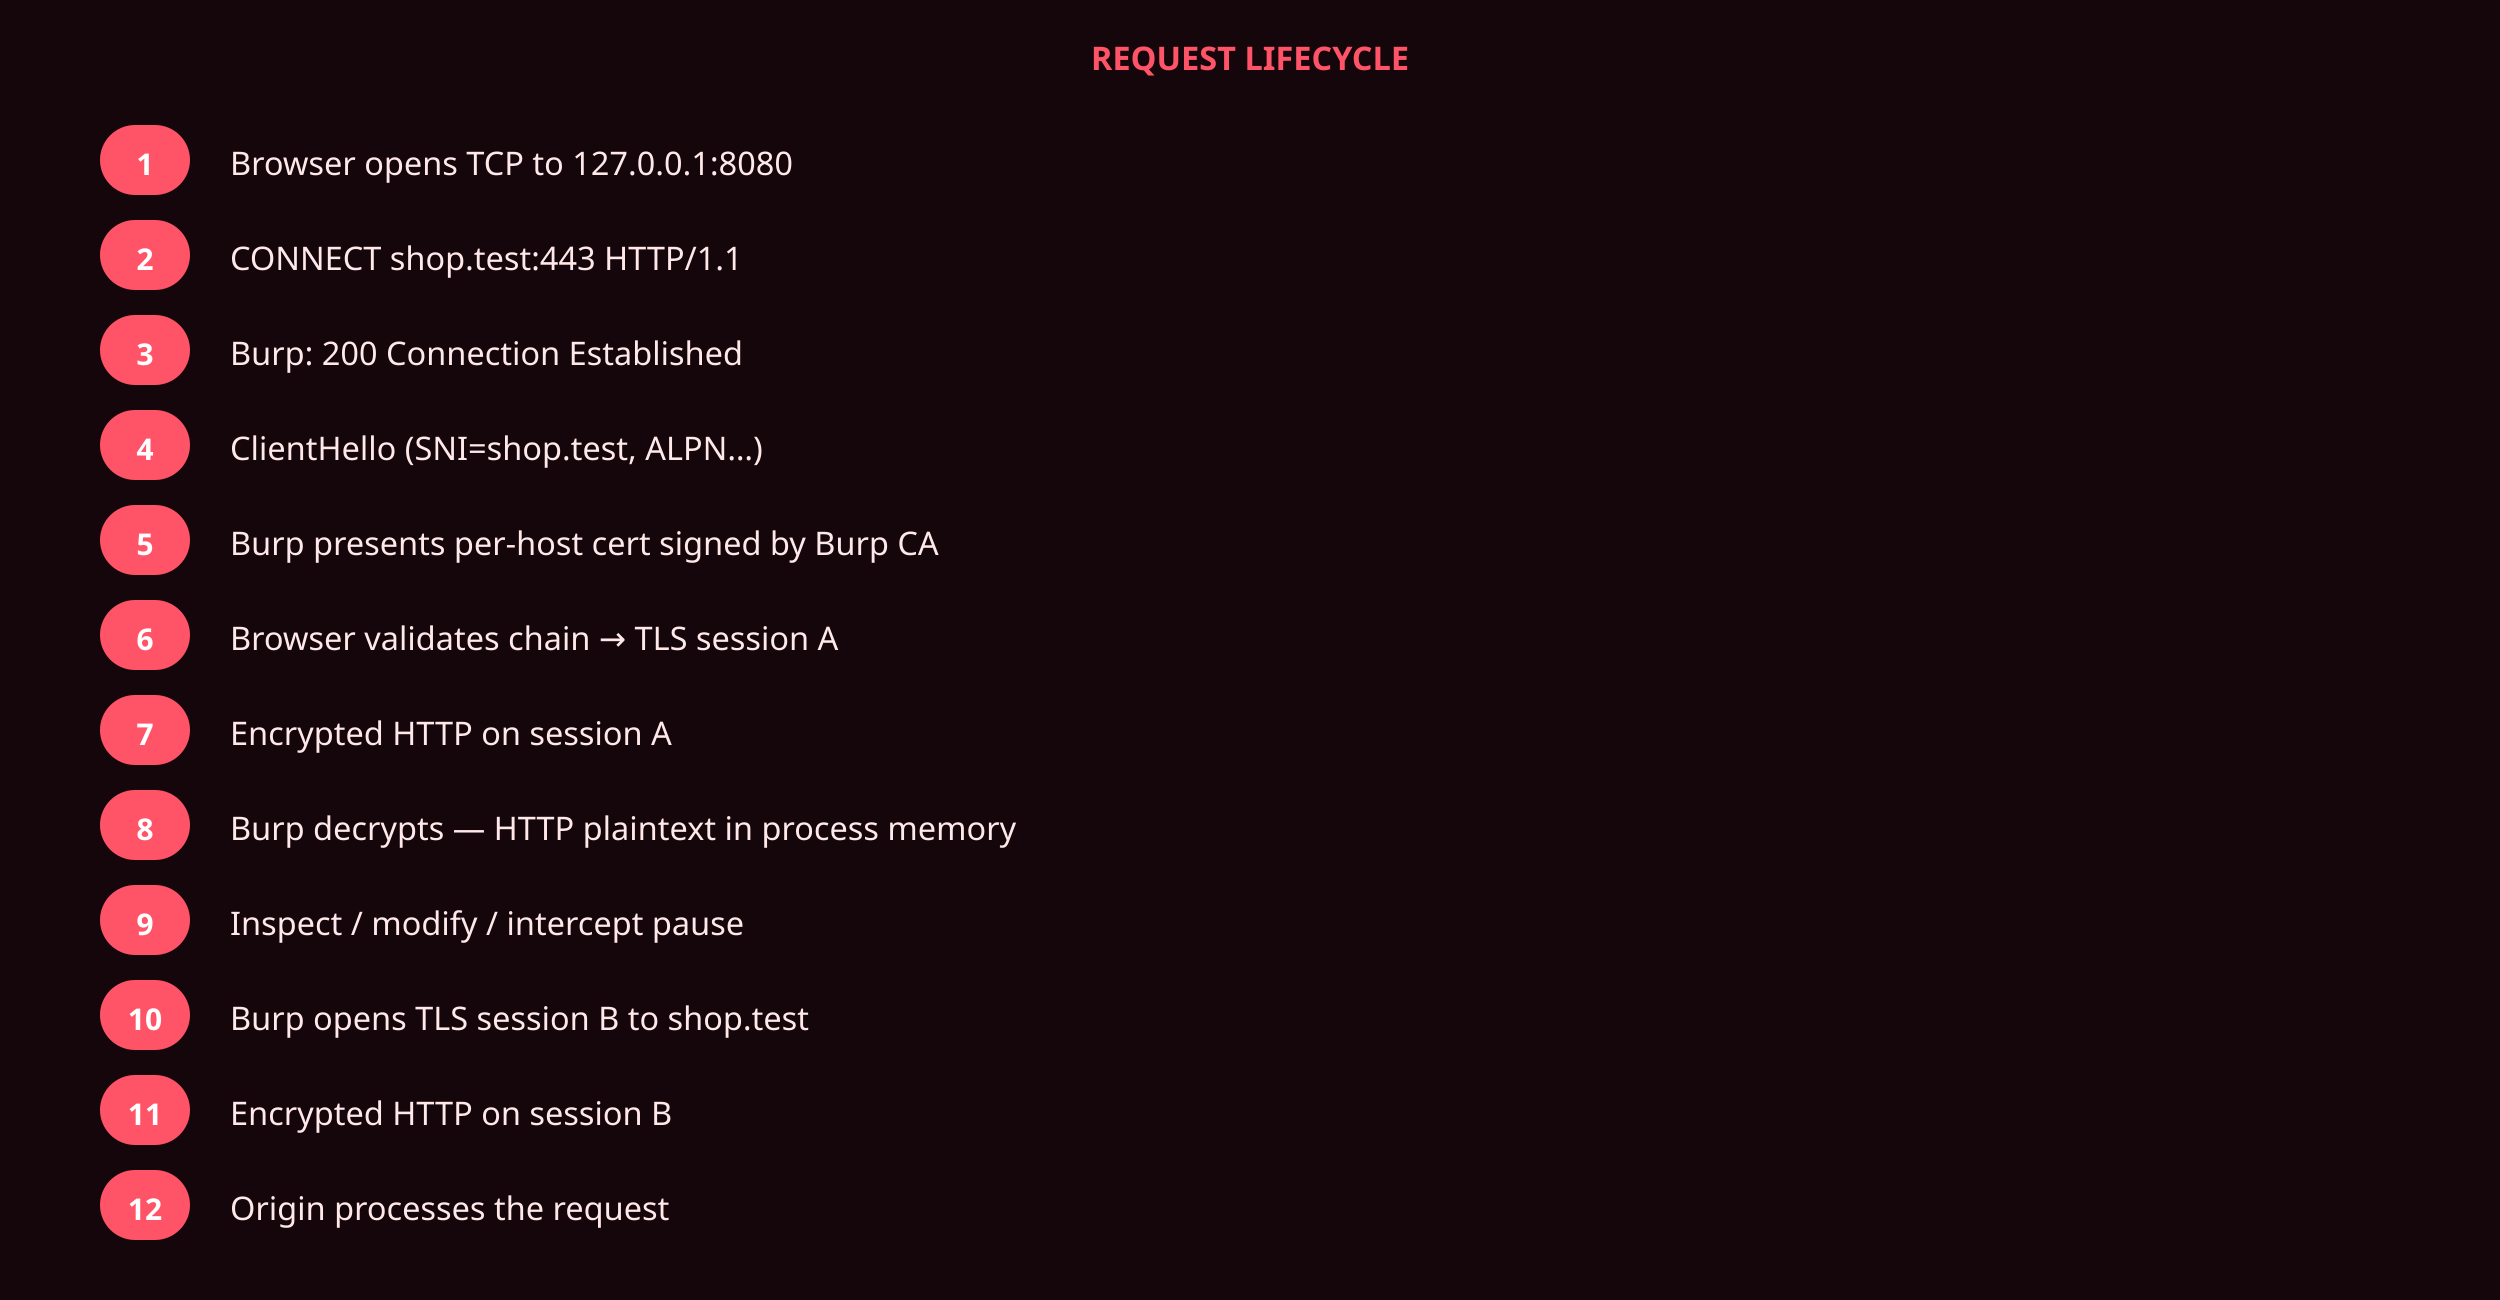
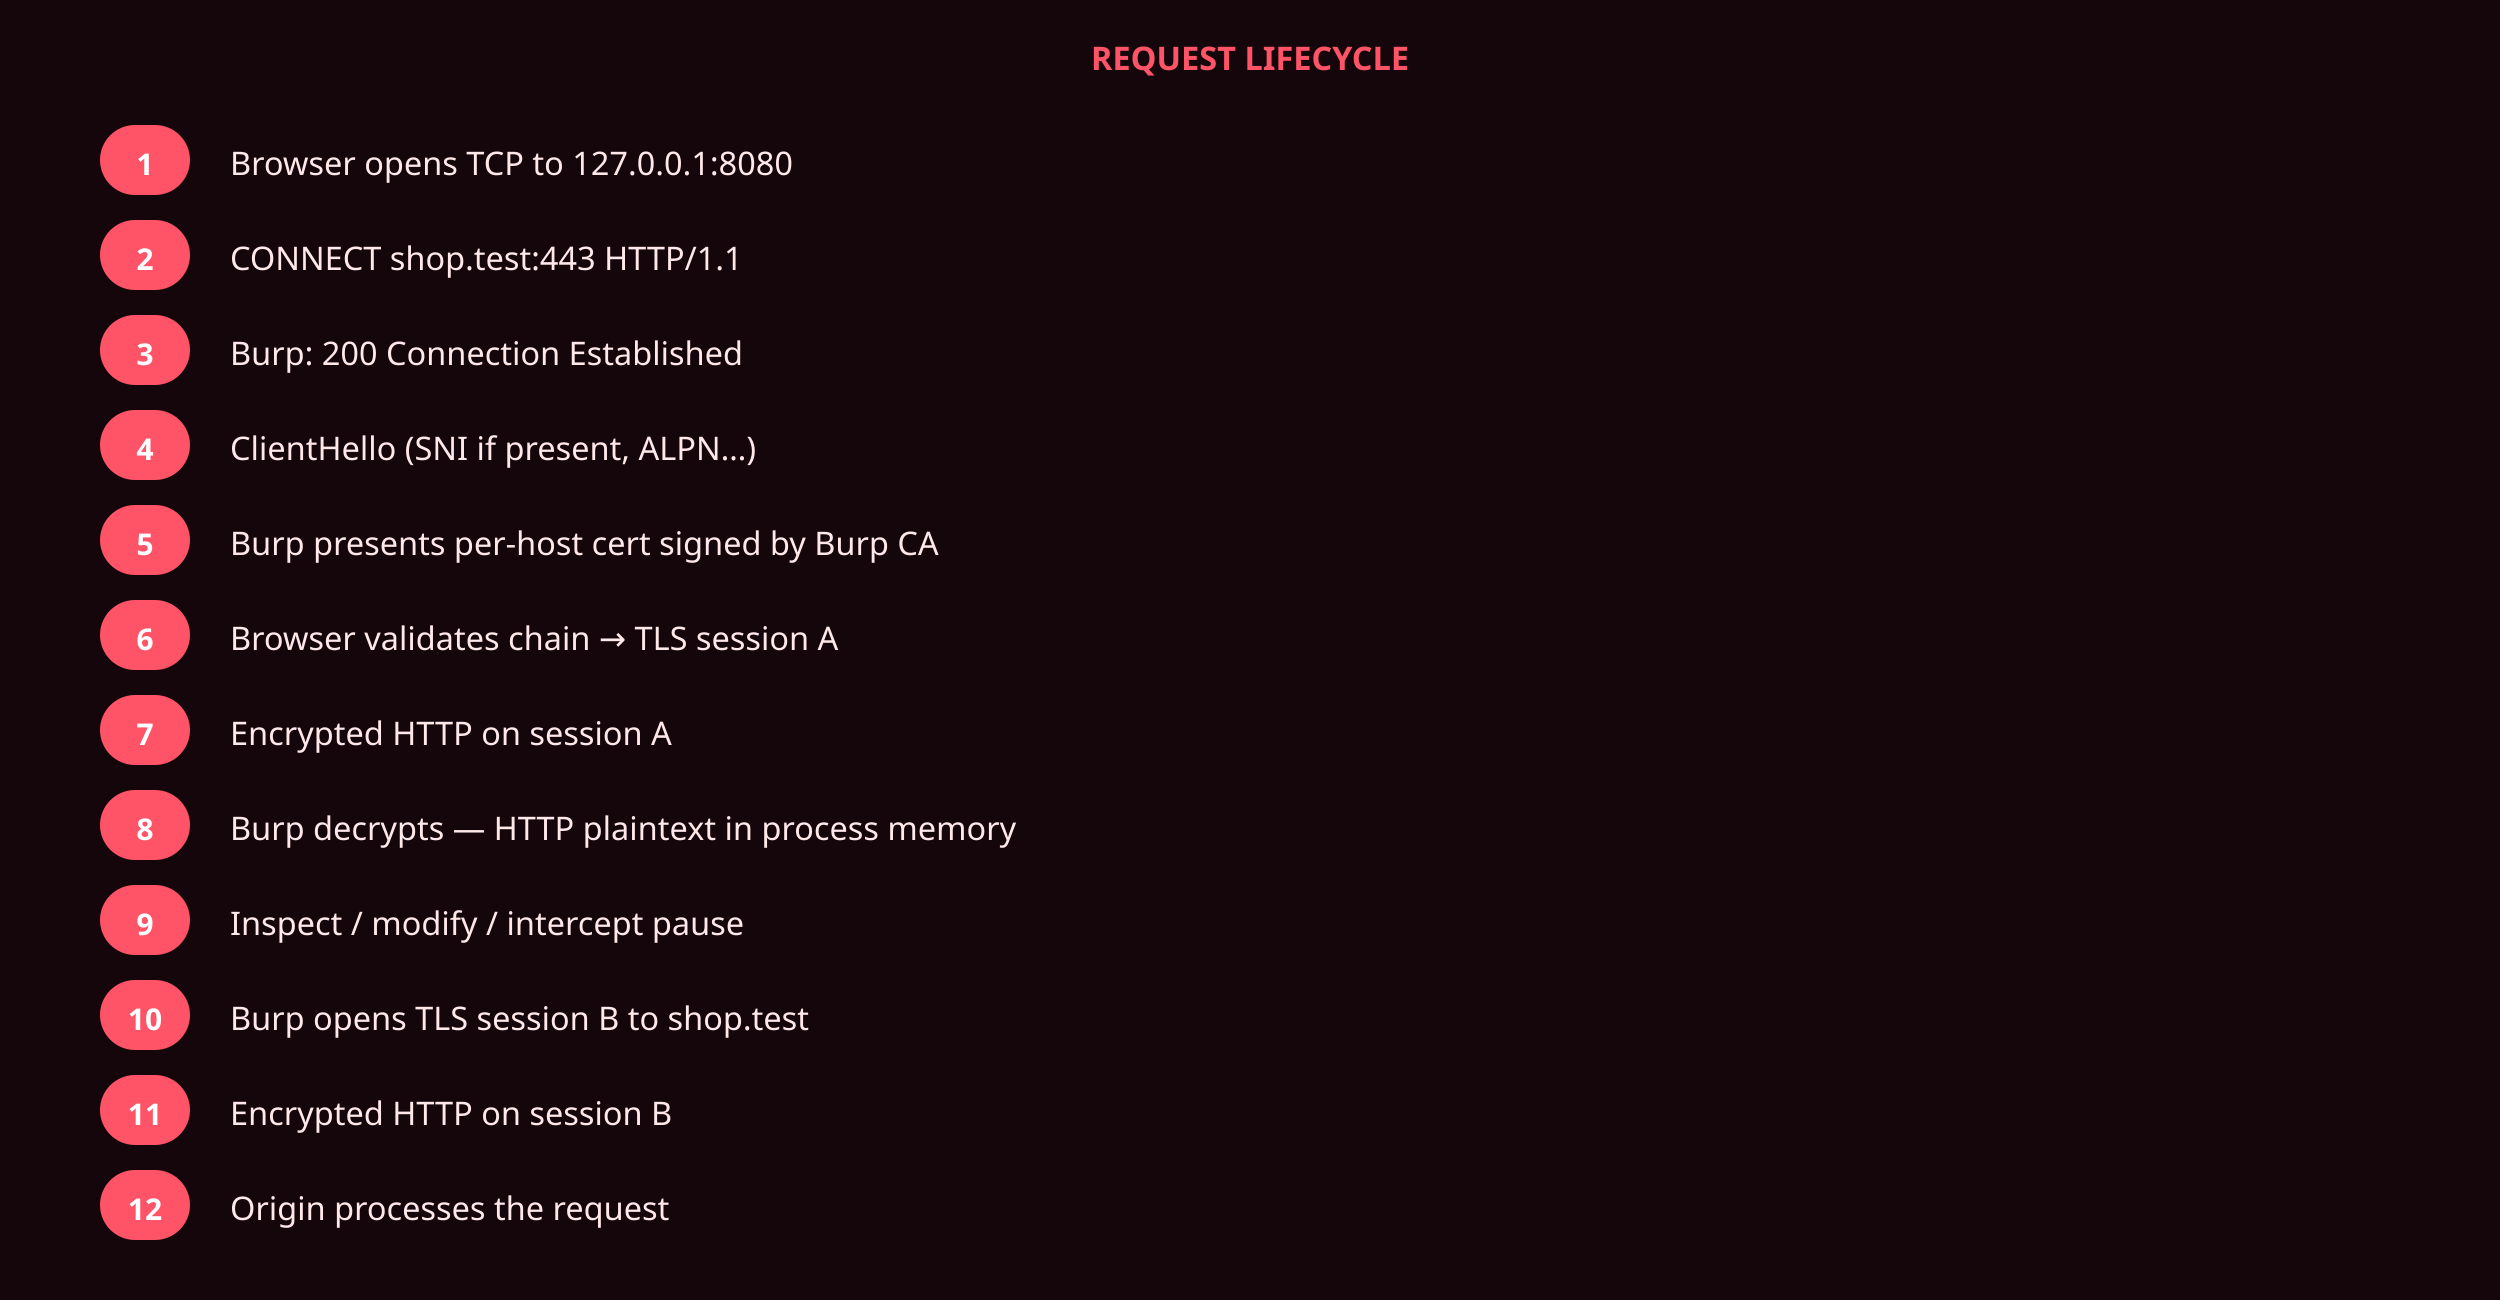
<svg xmlns="http://www.w3.org/2000/svg" viewBox="0 0 1000 520" role="img" aria-label="Numbered request path from CONNECT to upstream TLS">
  <rect width="1000" height="520" fill="#14060a" />
  <defs>
    <marker id="ah" markerWidth="8" markerHeight="8" refX="7" refY="4" orient="auto">
      <path d="M0,0 L8,4 L0,8 z" fill="#ff5468" />
    </marker>
  </defs>
  <text x="500" y="28" text-anchor="middle" fill="#ff5468" font-family="ui-sans-serif,system-ui,sans-serif" font-size="13" font-weight="700">REQUEST LIFECYCLE</text>
  <rect x="40" y="50" width="36" height="28" rx="14" fill="#ff5468" />
  <text x="58" y="70" text-anchor="middle" fill="#fff" font-size="12" font-family="ui-sans-serif,system-ui,sans-serif" font-weight="700">1</text>
  <text x="92" y="70" fill="#ffe8ea" font-size="13" font-family="ui-sans-serif,system-ui,sans-serif">Browser opens TCP to 127.0.0.1:8080</text>
  <rect x="40" y="88" width="36" height="28" rx="14" fill="#ff5468" />
  <text x="58" y="108" text-anchor="middle" fill="#fff" font-size="12" font-family="ui-sans-serif,system-ui,sans-serif" font-weight="700">2</text>
  <text x="92" y="108" fill="#ffe8ea" font-size="13" font-family="ui-sans-serif,system-ui,sans-serif">CONNECT shop.test:443 HTTP/1.1</text>
  <rect x="40" y="126" width="36" height="28" rx="14" fill="#ff5468" />
  <text x="58" y="146" text-anchor="middle" fill="#fff" font-size="12" font-family="ui-sans-serif,system-ui,sans-serif" font-weight="700">3</text>
  <text x="92" y="146" fill="#ffe8ea" font-size="13" font-family="ui-sans-serif,system-ui,sans-serif">Burp: 200 Connection Established</text>
  <rect x="40" y="164" width="36" height="28" rx="14" fill="#ff5468" />
  <text x="58" y="184" text-anchor="middle" fill="#fff" font-size="12" font-family="ui-sans-serif,system-ui,sans-serif" font-weight="700">4</text>
-   <text x="92" y="184" fill="#ffe8ea" font-size="13" font-family="ui-sans-serif,system-ui,sans-serif">ClientHello (SNI=shop.test, ALPN…)</text>
+   <text x="92" y="184" fill="#ffe8ea" font-size="13" font-family="ui-sans-serif,system-ui,sans-serif">ClientHello (SNI if present, ALPN…)</text>
  <rect x="40" y="202" width="36" height="28" rx="14" fill="#ff5468" />
  <text x="58" y="222" text-anchor="middle" fill="#fff" font-size="12" font-family="ui-sans-serif,system-ui,sans-serif" font-weight="700">5</text>
  <text x="92" y="222" fill="#ffe8ea" font-size="13" font-family="ui-sans-serif,system-ui,sans-serif">Burp presents per-host cert signed by Burp CA</text>
  <rect x="40" y="240" width="36" height="28" rx="14" fill="#ff5468" />
  <text x="58" y="260" text-anchor="middle" fill="#fff" font-size="12" font-family="ui-sans-serif,system-ui,sans-serif" font-weight="700">6</text>
  <text x="92" y="260" fill="#ffe8ea" font-size="13" font-family="ui-sans-serif,system-ui,sans-serif">Browser validates chain → TLS session A</text>
  <rect x="40" y="278" width="36" height="28" rx="14" fill="#ff5468" />
  <text x="58" y="298" text-anchor="middle" fill="#fff" font-size="12" font-family="ui-sans-serif,system-ui,sans-serif" font-weight="700">7</text>
  <text x="92" y="298" fill="#ffe8ea" font-size="13" font-family="ui-sans-serif,system-ui,sans-serif">Encrypted HTTP on session A</text>
  <rect x="40" y="316" width="36" height="28" rx="14" fill="#ff5468" />
  <text x="58" y="336" text-anchor="middle" fill="#fff" font-size="12" font-family="ui-sans-serif,system-ui,sans-serif" font-weight="700">8</text>
  <text x="92" y="336" fill="#ffe8ea" font-size="13" font-family="ui-sans-serif,system-ui,sans-serif">Burp decrypts — HTTP plaintext in process memory</text>
  <rect x="40" y="354" width="36" height="28" rx="14" fill="#ff5468" />
  <text x="58" y="374" text-anchor="middle" fill="#fff" font-size="12" font-family="ui-sans-serif,system-ui,sans-serif" font-weight="700">9</text>
  <text x="92" y="374" fill="#ffe8ea" font-size="13" font-family="ui-sans-serif,system-ui,sans-serif">Inspect / modify / intercept pause</text>
  <rect x="40" y="392" width="36" height="28" rx="14" fill="#ff5468" />
  <text x="58" y="412" text-anchor="middle" fill="#fff" font-size="12" font-family="ui-sans-serif,system-ui,sans-serif" font-weight="700">10</text>
  <text x="92" y="412" fill="#ffe8ea" font-size="13" font-family="ui-sans-serif,system-ui,sans-serif">Burp opens TLS session B to shop.test</text>
  <rect x="40" y="430" width="36" height="28" rx="14" fill="#ff5468" />
  <text x="58" y="450" text-anchor="middle" fill="#fff" font-size="12" font-family="ui-sans-serif,system-ui,sans-serif" font-weight="700">11</text>
  <text x="92" y="450" fill="#ffe8ea" font-size="13" font-family="ui-sans-serif,system-ui,sans-serif">Encrypted HTTP on session B</text>
  <rect x="40" y="468" width="36" height="28" rx="14" fill="#ff5468" />
  <text x="58" y="488" text-anchor="middle" fill="#fff" font-size="12" font-family="ui-sans-serif,system-ui,sans-serif" font-weight="700">12</text>
  <text x="92" y="488" fill="#ffe8ea" font-size="13" font-family="ui-sans-serif,system-ui,sans-serif">Origin processes the request</text>
</svg>
